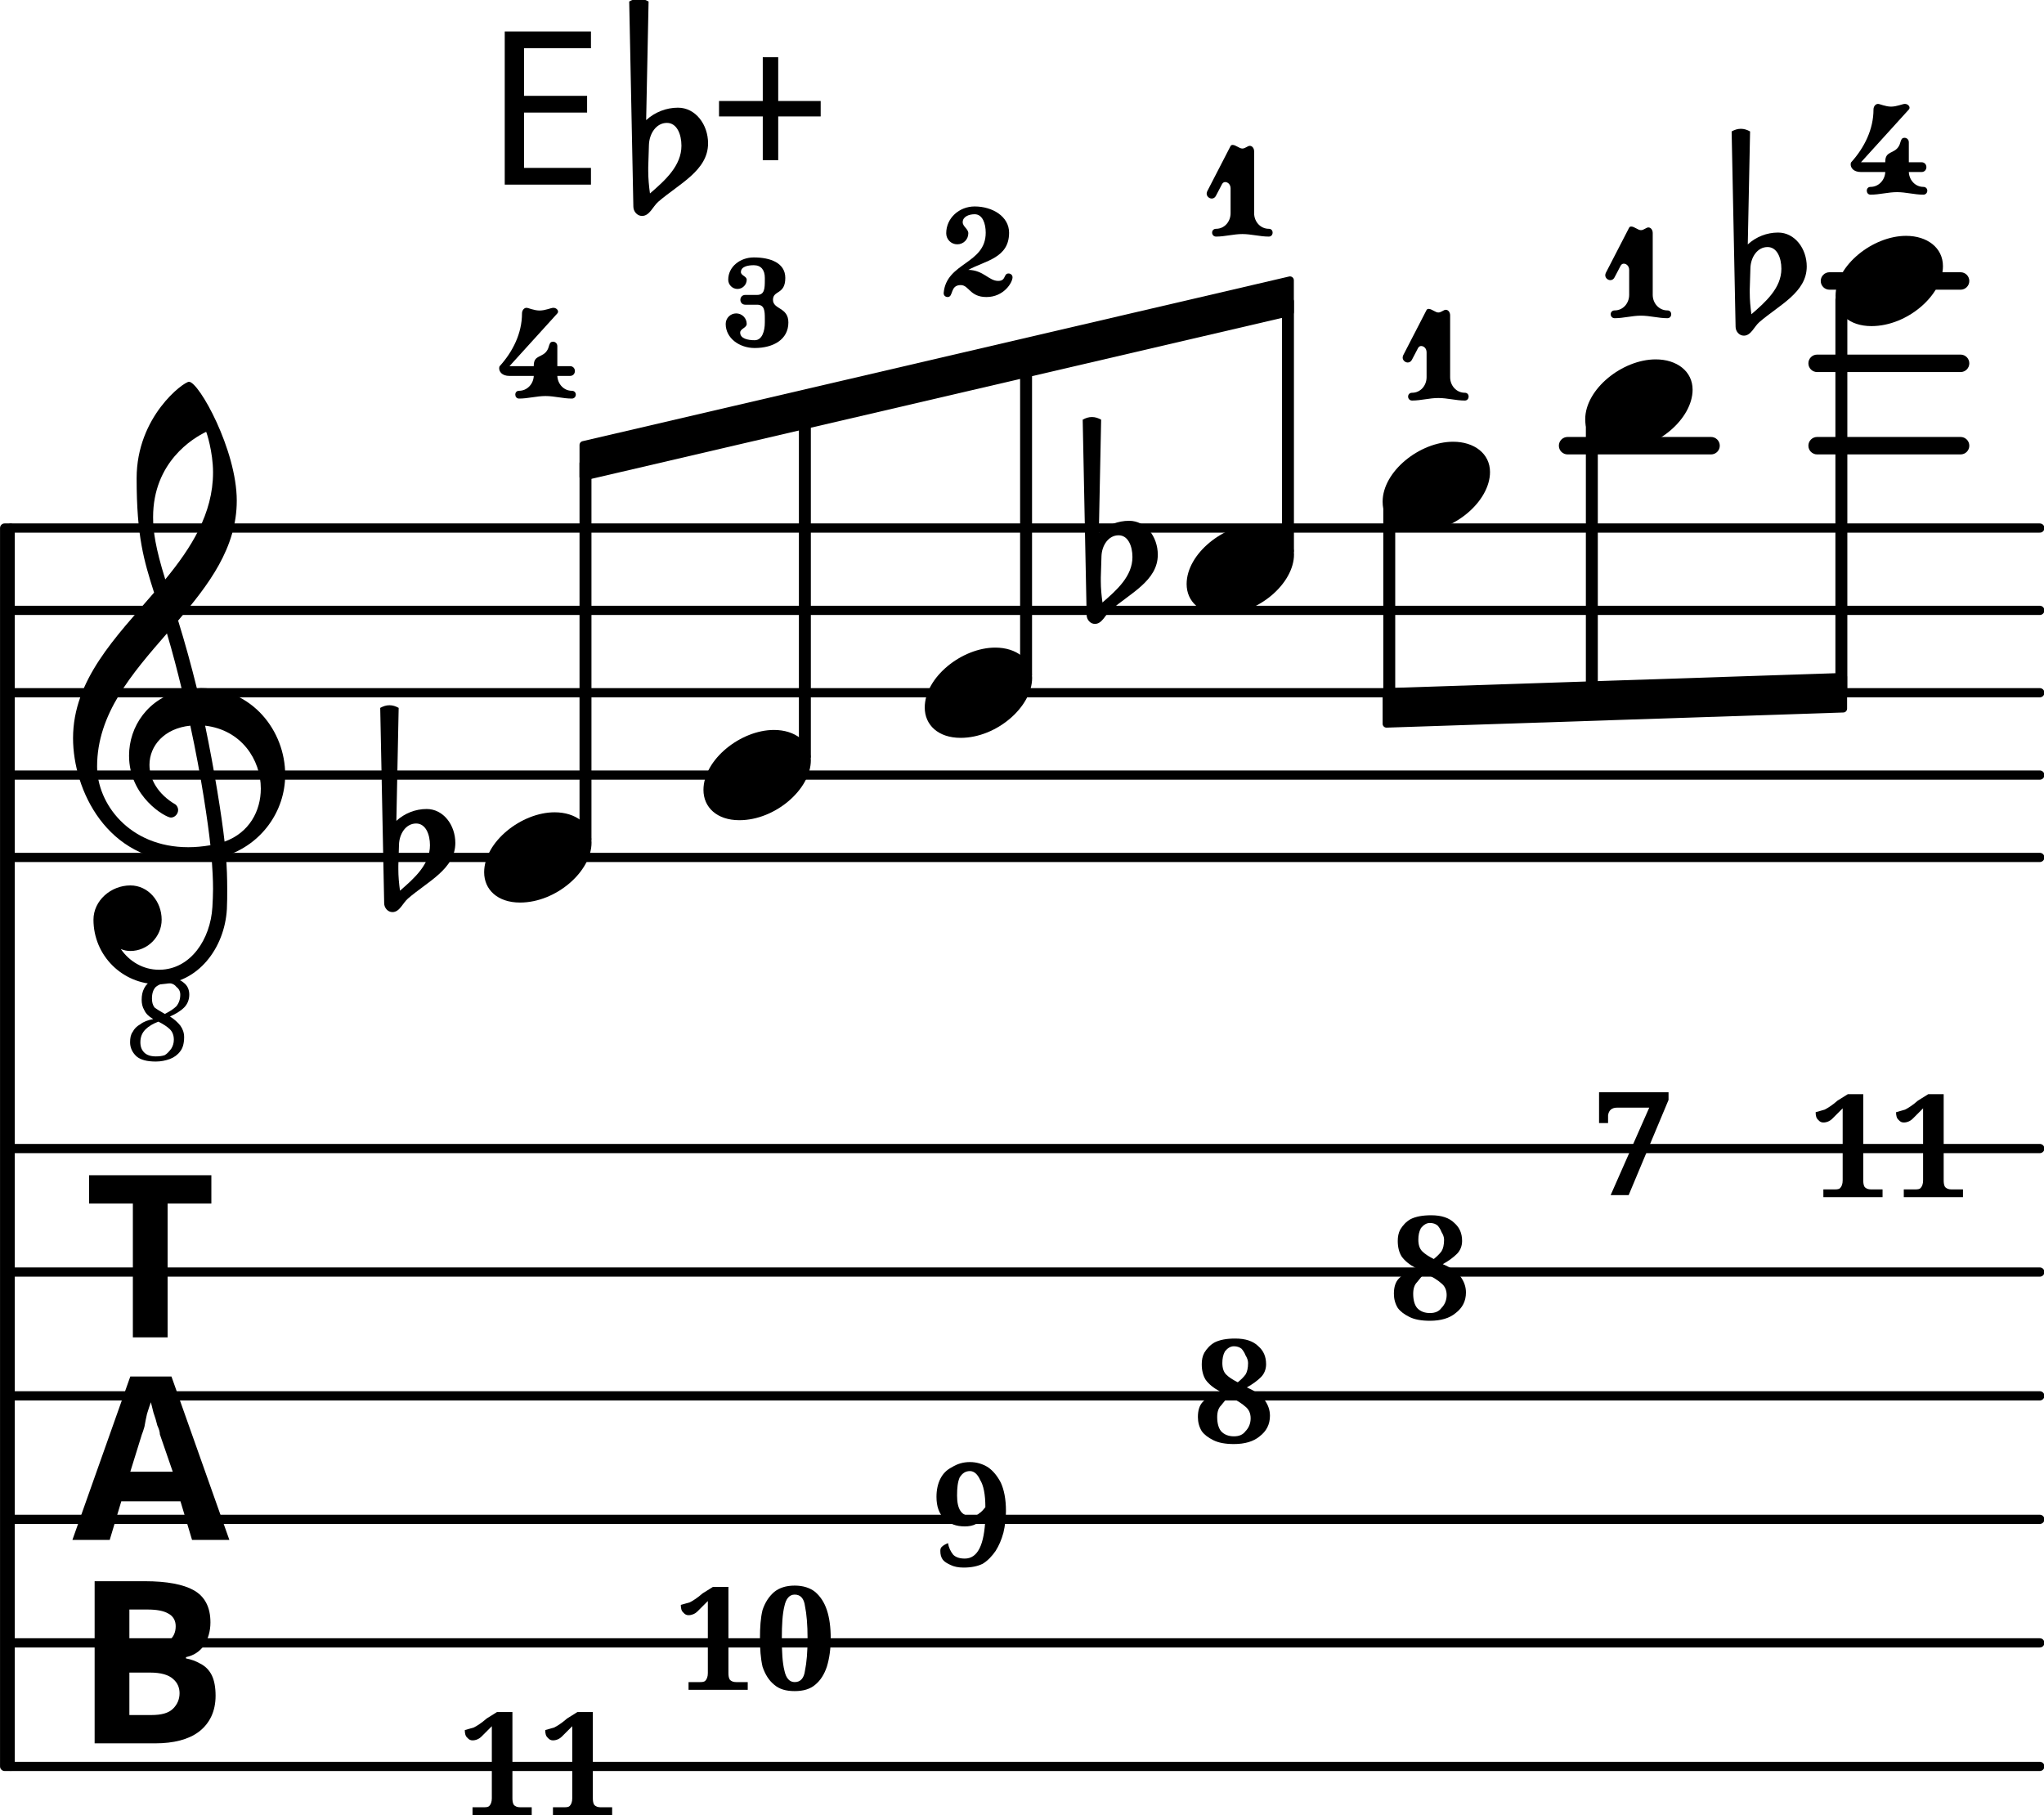
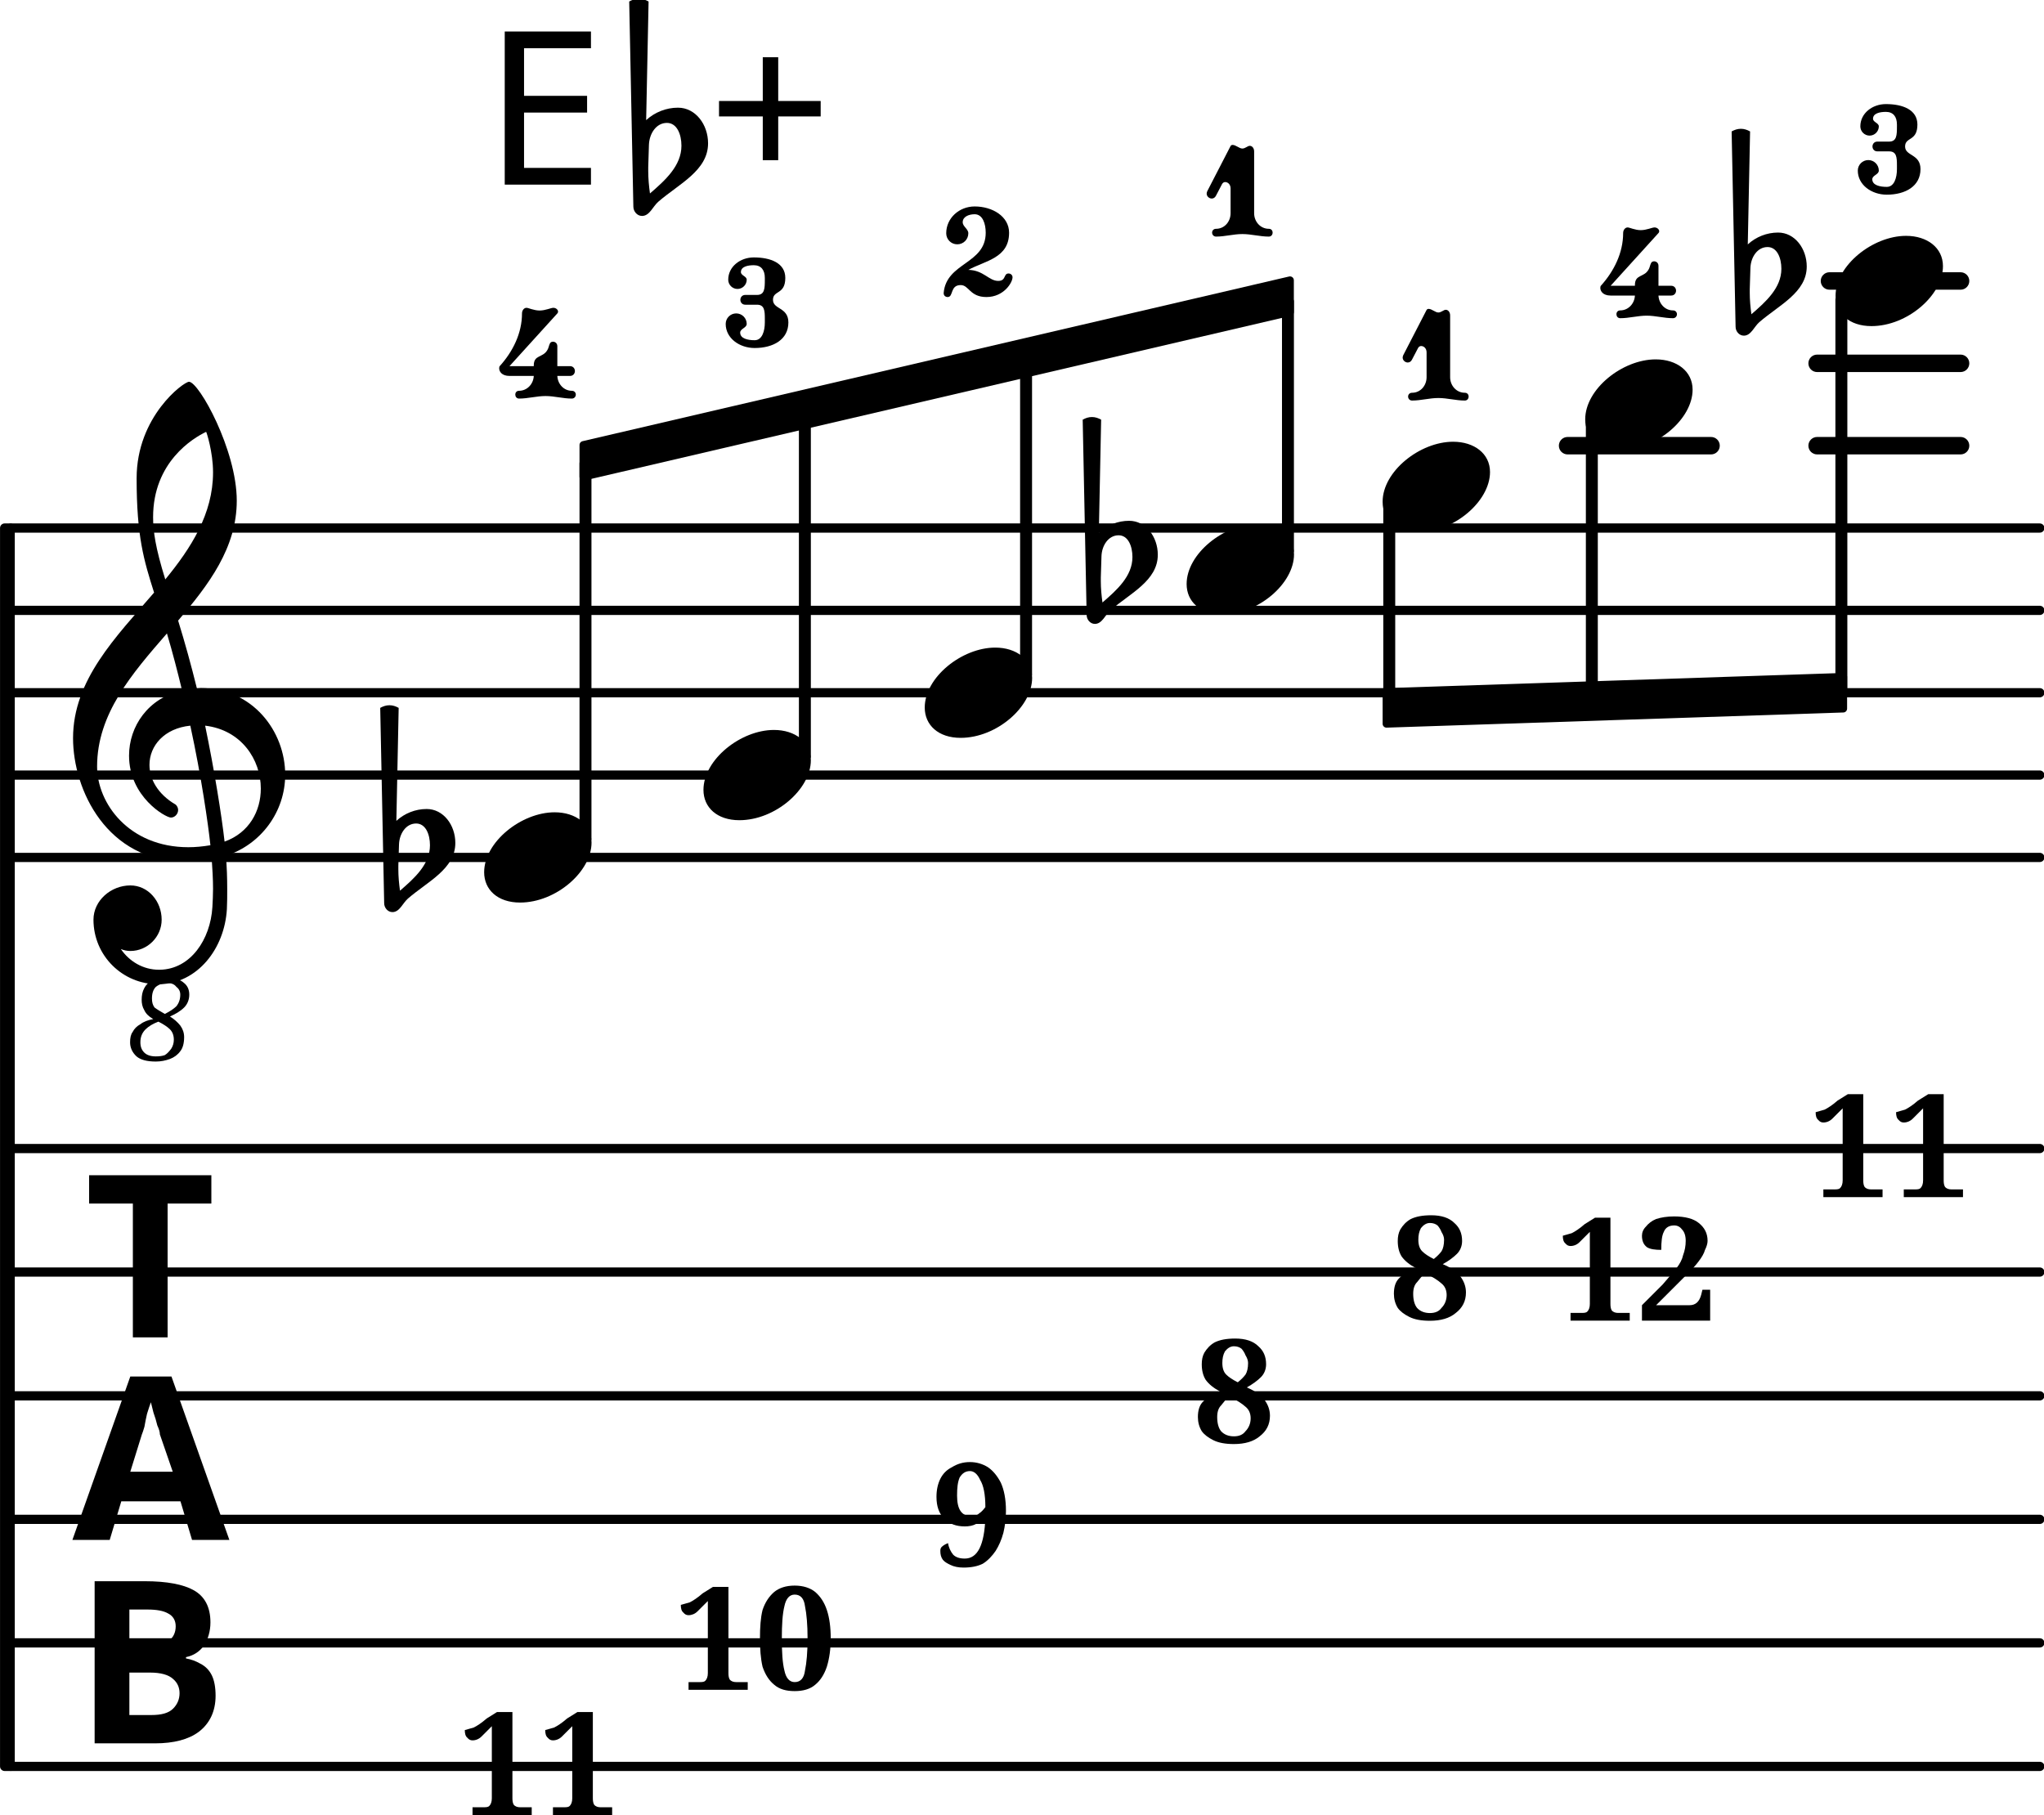
<svg xmlns="http://www.w3.org/2000/svg" preserveAspectRatio="xMidYMid meet" viewBox="-0.079 -6.17 24.82 22.04">
  <g transform="translate(0, -2.758)">
    <rect x="22.03" y="-0.106" width="1.804" height="0.212" ry="0.106" fill="currentColor" />
  </g>
  <g transform="translate(0, -1.758)">
    <rect x="21.88" y="-0.106" width="1.954" height="0.212" ry="0.106" fill="currentColor" />
  </g>
  <g transform="translate(0, -0.7578)">
    <rect x="21.88" y="-0.106" width="1.954" height="0.212" ry="0.106" fill="currentColor" />
  </g>
  <g transform="translate(0, -0.7578)">
    <rect x="18.85" y="-0.106" width="1.954" height="0.212" ry="0.106" fill="currentColor" />
  </g>
  <g transform="translate(0, 4.242)">
    <line stroke-linejoin="round" stroke-linecap="round" stroke-width="0.112" stroke="currentColor" x1="0.056" y1="0" x2="24.69" y2="0" />
  </g>
  <g transform="translate(0, 3.242)">
    <line stroke-linejoin="round" stroke-linecap="round" stroke-width="0.112" stroke="currentColor" x1="0.056" y1="0" x2="24.69" y2="0" />
  </g>
  <g transform="translate(0, 2.242)">
    <line stroke-linejoin="round" stroke-linecap="round" stroke-width="0.112" stroke="currentColor" x1="0.056" y1="0" x2="24.69" y2="0" />
  </g>
  <g transform="translate(0, 1.242)">
    <line stroke-linejoin="round" stroke-linecap="round" stroke-width="0.112" stroke="currentColor" x1="0.056" y1="0" x2="24.69" y2="0" />
  </g>
  <g transform="translate(0, 0.2422)">
    <line stroke-linejoin="round" stroke-linecap="round" stroke-width="0.112" stroke="currentColor" x1="0.056" y1="0" x2="24.69" y2="0" />
  </g>
  <g transform="translate(0, 15.28)">
    <line stroke-linejoin="round" stroke-linecap="round" stroke-width="0.112" stroke="currentColor" x1="0.056" y1="0" x2="24.69" y2="0" />
  </g>
  <g transform="translate(0, 13.78)">
    <line stroke-linejoin="round" stroke-linecap="round" stroke-width="0.112" stroke="currentColor" x1="0.056" y1="0" x2="24.69" y2="0" />
  </g>
  <g transform="translate(0, 12.28)">
    <line stroke-linejoin="round" stroke-linecap="round" stroke-width="0.112" stroke="currentColor" x1="0.056" y1="0" x2="24.69" y2="0" />
  </g>
  <g transform="translate(0, 10.78)">
    <line stroke-linejoin="round" stroke-linecap="round" stroke-width="0.112" stroke="currentColor" x1="0.056" y1="0" x2="24.69" y2="0" />
  </g>
  <g transform="translate(0, 9.277)">
    <line stroke-linejoin="round" stroke-linecap="round" stroke-width="0.112" stroke="currentColor" x1="0.056" y1="0" x2="24.69" y2="0" />
  </g>
  <g transform="translate(0, 7.777)">
    <line stroke-linejoin="round" stroke-linecap="round" stroke-width="0.112" stroke="currentColor" x1="0.056" y1="0" x2="24.69" y2="0" />
  </g>
  <g transform="translate(16.71, 2.426)">
    <polygon stroke-linejoin="round" stroke-linecap="round" stroke-width="0.094" fill="currentColor" stroke="currentColor" points="5.593 -0.377 5.593 0.009 0.047 0.193 0.047 -0.193" />
  </g>
  <g transform="translate(6.958, -0.5736)">
    <polygon stroke-linejoin="round" stroke-linecap="round" stroke-width="0.094" fill="currentColor" stroke="currentColor" points="8.627 -2.193 8.627 -1.807 0.047 0.193 0.047 -0.193" />
  </g>
  <g transform="translate(5.8, -3.928)">
    <text font-family="sans" font-size="2.616" text-anchor="start" fill="currentColor">
      <tspan>E</tspan>
    </text>
  </g>
  <g transform="translate(7.679, -4.245)">
    <path transform="scale(0.0042, -0.0042)" d="M29 39l-2 -64v-11c0 -22 2 -43 5 -65c44 38 91 80 91 138c0 33 -13 66 -42 66c-31 0 -51 -31 -52 -64zM-28 454c9 5 18 8 28 8s19 -3 28 -8l-7 -343c25 23 58 36 92 36c51 0 87 -49 87 -103c0 -79 -84 -117 -144 -169c-16 -14 -25 -41 -47 -41c-14 0 -25 13 -25 27z" fill="currentColor" />
  </g>
  <g transform="translate(8.527, -3.928)">
    <text font-family="sans" font-size="2.616" text-anchor="start" fill="currentColor">
      <tspan>+</tspan>
    </text>
  </g>
  <g transform="translate(5.8, 4.242)">
    <path transform="scale(0.004, -0.004)" d="M0 -45c0 92 113 182 214 182c64 0 112 -36 112 -92c0 -88 -108 -182 -217 -182c-68 0 -109 39 -109 92z" fill="currentColor" />
  </g>
  <g transform="translate(5.989, -1.33)">
    <path transform="scale(0.0022, -0.0022)" d="M148 501c10 0 41 -15 72 -15c32 0 63 15 76 15c15 0 26 -11 26 -21c0 -4 -1 -7 -4 -10l-264 -291h134v4c0 60 50 41 75 85c7 11 8 24 14 36c3 7 10 10 17 10c11 0 24 -8 24 -25v-110h70c18 0 27 -14 27 -27s-9 -27 -27 -27h-70c2 -45 36 -82 80 -82c14 0 22 -10 22 -21 s-8 -22 -22 -22c-49 0 -96 14 -145 14s-97 -14 -146 -14c-14 0 -21 11 -21 22s7 21 21 21c44 0 79 37 81 82h-134c-43 0 -57 25 -57 42c0 5 1 10 3 12c73 81 123 182 123 291c0 17 11 31 25 31z" fill="currentColor" />
  </g>
  <g transform="translate(0.8, 3.242)">
    <path transform="scale(0.004, -0.004)" d="M265 -635h-5c-108 0 -196 87 -196 196c0 58 53 104 112 104c54 0 95 -48 95 -104c0 -52 -43 -95 -95 -95c-10 0 -20 2 -29 6c26 -38 68 -63 116 -63h3zM403 150c28 -135 50 -272 59 -352c75 27 110 93 110 161c0 88 -59 178 -169 191zM75 26c0 -112 97 -245 277 -245 c21 0 43 2 67 6c-7 65 -27 206 -61 363c-79 -8 -124 -61 -124 -119c0 -43 25 -89 80 -121c5 -5 7 -11 7 -16c0 -12 -10 -23 -22 -23c-16 0 -127 63 -127 188c0 89 58 175 161 198c-14 58 -29 116 -46 173c-106 -122 -212 -244 -212 -404zM354 1194c30 0 145 -207 145 -361 c0 -143 -85 -255 -178 -364c21 -68 40 -137 57 -206c4 0 8 1 12 1c156 0 256 -130 256 -263c0 -113 -74 -212 -180 -246c3 -34 4 -68 4 -102c0 -20 0 -40 -1 -60c-7 -120 -89 -225 -204 -228l1 44c93 2 153 92 159 190c1 19 2 37 2 56c0 30 -2 60 -4 90 c-28 -5 -54 -8 -79 -8c-240 0 -342 219 -342 375c0 177 130 307 246 442c-31 98 -53 170 -53 347c0 188 143 293 159 293zM427 919c0 62 -20 123 -21 123c-40 -19 -161 -92 -161 -259c0 -42 7 -93 37 -189c78 95 145 199 145 325z" fill="currentColor" />
  </g>
  <g transform="translate(1.485, 6.705)">
    <text font-family="serif" font-style="italic" font-size="1.386" text-anchor="start" fill="currentColor">
      <tspan>8</tspan>
    </text>
  </g>
  <g transform="translate(5.487, 15.87)">
    <text font-family="serif" font-weight="bold" font-size="1.746" text-anchor="start" fill="currentColor">
      <tspan>11</tspan>
    </text>
  </g>
  <g transform="translate(0.9406, 10.07)">
    <text font-family="sans" font-weight="bold" font-size="2.772" text-anchor="start" fill="currentColor">
      <tspan>T</tspan>
    </text>
  </g>
  <g transform="translate(0.8, 12.53)">
    <text font-family="sans" font-weight="bold" font-size="2.772" text-anchor="start" fill="currentColor">
      <tspan>A</tspan>
    </text>
  </g>
  <g transform="translate(0.8201, 15)">
    <text font-family="sans" font-weight="bold" font-size="2.772" text-anchor="start" fill="currentColor">
      <tspan>B</tspan>
    </text>
  </g>
  <g transform="translate(7.03, 2.242)">
    <rect x="-0.072" y="-2.833" width="0.145" height="4.653" ry="0.047" fill="currentColor" />
  </g>
  <g transform="translate(4.65, 4.242)">
    <path transform="scale(0.004, -0.004)" d="M29 39l-2 -64v-11c0 -22 2 -43 5 -65c44 38 91 80 91 138c0 33 -13 66 -42 66c-31 0 -51 -31 -52 -64zM-28 454c9 5 18 8 28 8s19 -3 28 -8l-7 -343c25 23 58 36 92 36c51 0 87 -49 87 -103c0 -79 -84 -117 -144 -169c-16 -14 -25 -41 -47 -41c-14 0 -25 13 -25 27z" fill="currentColor" />
  </g>
  <g transform="translate(8.463, 3.242)">
    <path transform="scale(0.004, -0.004)" d="M0 -45c0 92 113 182 214 182c64 0 112 -36 112 -92c0 -88 -108 -182 -217 -182c-68 0 -109 39 -109 92z" fill="currentColor" />
  </g>
  <g transform="translate(8.733, -1.944)">
    <path transform="scale(0.0022, -0.0022)" d="M261 266c0 -54 85 -40 85 -125c0 -94 -83 -141 -186 -141c-84 0 -160 54 -160 133c0 32 26 58 58 58s58 -26 58 -58c0 -22 -36 -26 -36 -48c0 -33 42 -42 80 -42c41 0 56 50 56 98v21c0 44 -2 77 -43 77h-65c-18 0 -27 14 -27 27s9 27 27 27h65c42 0 43 36 43 83v11 c0 43 -20 70 -61 70c-34 0 -71 -8 -71 -38c0 -19 32 -23 32 -42c0 -28 -23 -51 -51 -51s-51 23 -51 51c0 72 66 123 141 123c93 0 174 -31 174 -113c0 -94 -68 -67 -68 -121z" fill="currentColor" />
  </g>
  <g transform="translate(8.11, 14.35)">
    <text font-family="serif" font-weight="bold" font-size="1.746" text-anchor="start" fill="currentColor">
      <tspan>10</tspan>
    </text>
  </g>
  <g transform="translate(9.694, 2.242)">
    <rect x="-0.072" y="-3.447" width="0.145" height="4.267" ry="0.047" fill="currentColor" />
  </g>
  <g transform="translate(11.15, 2.242)">
    <path transform="scale(0.004, -0.004)" d="M0 -45c0 92 113 182 214 182c64 0 112 -36 112 -92c0 -88 -108 -182 -217 -182c-68 0 -109 39 -109 92z" fill="currentColor" />
  </g>
  <g transform="translate(11.38, -2.563)">
    <path transform="scale(0.0022, -0.0022)" d="M94 66c-60 0 -39 -66 -72 -66c-11 0 -22 7 -22 21v2c15 169 232 158 232 332c0 50 -17 102 -61 102c-33 0 -66 -14 -66 -44c0 -24 31 -37 31 -61c0 -34 -27 -61 -61 -61s-61 27 -61 61c0 84 72 148 157 148c98 0 190 -55 190 -145c0 -140 -131 -154 -225 -205 c85 -2 113 -61 165 -61c45 0 28 41 57 41c11 0 22 -8 22 -21c0 -29 -48 -109 -144 -109c-92 0 -96 66 -142 66z" fill="currentColor" />
  </g>
  <g transform="translate(11.23, 12.85)">
    <text font-family="serif" font-weight="bold" font-size="1.746" text-anchor="start" fill="currentColor">
      <tspan>9</tspan>
    </text>
  </g>
  <g transform="translate(12.38, 2.242)">
    <rect x="-0.072" y="-4.065" width="0.145" height="3.886" ry="0.047" fill="currentColor" />
  </g>
  <g transform="translate(14.33, 0.7422)">
    <path transform="scale(0.004, -0.004)" d="M0 -45c0 92 113 182 214 182c64 0 112 -36 112 -92c0 -88 -108 -182 -217 -182c-68 0 -109 39 -109 92z" fill="currentColor" />
  </g>
  <g transform="translate(14.58, -3.297)">
    <path transform="scale(0.0022, -0.0022)" d="M194 486c16 0 29 15 41 15c13 0 24 -13 24 -31v-341c0 -47 35 -86 81 -86c14 0 21 -10 21 -21s-7 -22 -21 -22c-49 0 -97 14 -146 14s-96 -14 -145 -14c-14 0 -22 11 -22 22s8 21 22 21c46 0 80 39 80 86v137c0 23 -16 35 -30 35c-7 0 -13 -4 -17 -11l-34 -65 c-5 -10 -14 -15 -23 -15c-14 0 -28 12 -28 27c0 4 1 8 3 13l129 250c2 4 7 6 11 6c18 0 37 -20 54 -20z" fill="currentColor" />
  </g>
  <g transform="translate(14.42, 11.35)">
    <text font-family="serif" font-weight="bold" font-size="1.746" text-anchor="start" fill="currentColor">
      <tspan>8</tspan>
    </text>
  </g>
  <g transform="translate(15.56, 2.242)">
    <rect x="-0.072" y="-4.799" width="0.145" height="3.12" ry="0.047" fill="currentColor" />
  </g>
  <g transform="translate(-0.0786, 7.759)">
    <rect x="0" y="-7.573" width="0.179" height="15.15" ry="0.056" fill="currentColor" />
  </g>
  <g transform="translate(16.71, -0.2578)">
    <path transform="scale(0.004, -0.004)" d="M0 -45c0 92 113 182 214 182c64 0 112 -36 112 -92c0 -88 -108 -182 -217 -182c-68 0 -109 39 -109 92z" fill="currentColor" />
  </g>
  <g transform="translate(16.96, -1.306)">
    <path transform="scale(0.0022, -0.0022)" d="M194 486c16 0 29 15 41 15c13 0 24 -13 24 -31v-341c0 -47 35 -86 81 -86c14 0 21 -10 21 -21s-7 -22 -21 -22c-49 0 -97 14 -146 14s-96 -14 -145 -14c-14 0 -22 11 -22 22s8 21 22 21c46 0 80 39 80 86v137c0 23 -16 35 -30 35c-7 0 -13 -4 -17 -11l-34 -65 c-5 -10 -14 -15 -23 -15c-14 0 -28 12 -28 27c0 4 1 8 3 13l129 250c2 4 7 6 11 6c18 0 37 -20 54 -20z" fill="currentColor" />
  </g>
  <g transform="translate(16.8, 9.853)">
    <text font-family="serif" font-weight="bold" font-size="1.746" text-anchor="start" fill="currentColor">
      <tspan>8</tspan>
    </text>
  </g>
  <g transform="translate(16.79, 2.242)">
    <rect x="-0.072" y="-2.321" width="0.145" height="2.502" ry="0.047" fill="currentColor" />
  </g>
  <g transform="translate(19.17, -1.258)">
    <path transform="scale(0.004, -0.004)" d="M0 -45c0 92 113 182 214 182c64 0 112 -36 112 -92c0 -88 -108 -182 -217 -182c-68 0 -109 39 -109 92z" fill="currentColor" />
  </g>
-   <g transform="translate(19.42, -2.306)">
-     <path transform="scale(0.0022, -0.0022)" d="M194 486c16 0 29 15 41 15c13 0 24 -13 24 -31v-341c0 -47 35 -86 81 -86c14 0 21 -10 21 -21s-7 -22 -21 -22c-49 0 -97 14 -146 14s-96 -14 -145 -14c-14 0 -22 11 -22 22s8 21 22 21c46 0 80 39 80 86v137c0 23 -16 35 -30 35c-7 0 -13 -4 -17 -11l-34 -65 c-5 -10 -14 -15 -23 -15c-14 0 -28 12 -28 27c0 4 1 8 3 13l129 250c2 4 7 6 11 6c18 0 37 -20 54 -20z" fill="currentColor" />
+   <g transform="translate(19.36, -2.306)">
+     <path transform="scale(0.0022, -0.0022)" d="M148 501c10 0 41 -15 72 -15c32 0 63 15 76 15c15 0 26 -11 26 -21c0 -4 -1 -7 -4 -10l-264 -291h134v4c0 60 50 41 75 85c7 11 8 24 14 36c3 7 10 10 17 10c11 0 24 -8 24 -25v-110h70c18 0 27 -14 27 -27s-9 -27 -27 -27h-70c2 -45 36 -82 80 -82c14 0 22 -10 22 -21 s-8 -22 -22 -22c-49 0 -96 14 -145 14s-97 -14 -146 -14c-14 0 -21 11 -21 22s7 21 21 21c44 0 79 37 81 82h-134c-43 0 -57 25 -57 42c0 5 1 10 3 12c73 81 123 182 123 291c0 17 11 31 25 31z" fill="currentColor" />
  </g>
-   <g transform="translate(19.26, 8.343)">
+   <g transform="translate(18.82, 9.867)">
    <text font-family="serif" font-weight="bold" font-size="1.746" text-anchor="start" fill="currentColor">
-       <tspan>7</tspan>
+       <tspan>12</tspan>
    </text>
  </g>
  <g transform="translate(19.25, 2.242)">
    <rect x="-0.072" y="-3.321" width="0.145" height="3.422" ry="0.047" fill="currentColor" />
  </g>
  <g transform="translate(22.21, -2.758)">
    <path transform="scale(0.004, -0.004)" d="M0 -45c0 92 113 182 214 182c64 0 112 -36 112 -92c0 -88 -108 -182 -217 -182c-68 0 -109 39 -109 92z" fill="currentColor" />
  </g>
-   <g transform="translate(22.4, -3.806)">
-     <path transform="scale(0.0022, -0.0022)" d="M148 501c10 0 41 -15 72 -15c32 0 63 15 76 15c15 0 26 -11 26 -21c0 -4 -1 -7 -4 -10l-264 -291h134v4c0 60 50 41 75 85c7 11 8 24 14 36c3 7 10 10 17 10c11 0 24 -8 24 -25v-110h70c18 0 27 -14 27 -27s-9 -27 -27 -27h-70c2 -45 36 -82 80 -82c14 0 22 -10 22 -21 s-8 -22 -22 -22c-49 0 -96 14 -145 14s-97 -14 -146 -14c-14 0 -21 11 -21 22s7 21 21 21c44 0 79 37 81 82h-134c-43 0 -57 25 -57 42c0 5 1 10 3 12c73 81 123 182 123 291c0 17 11 31 25 31z" fill="currentColor" />
+   <g transform="translate(22.48, -3.806)">
+     <path transform="scale(0.0022, -0.0022)" d="M261 266c0 -54 85 -40 85 -125c0 -94 -83 -141 -186 -141c-84 0 -160 54 -160 133c0 32 26 58 58 58s58 -26 58 -58c0 -22 -36 -26 -36 -48c0 -33 42 -42 80 -42c41 0 56 50 56 98v21c0 44 -2 77 -43 77h-65c-18 0 -27 14 -27 27s9 27 27 27h65c42 0 43 36 43 83v11 c0 43 -20 70 -61 70c-34 0 -71 -8 -71 -38c0 -19 32 -23 32 -42c0 -28 -23 -51 -51 -51s-51 23 -51 51c0 72 66 123 141 123c93 0 174 -31 174 -113c0 -94 -68 -67 -68 -121z" fill="currentColor" />
  </g>
  <g transform="translate(21.89, 8.367)">
    <text font-family="serif" font-weight="bold" font-size="1.746" text-anchor="start" fill="currentColor">
      <tspan>11</tspan>
    </text>
  </g>
  <g transform="translate(22.28, 2.242)">
    <rect x="-0.072" y="-4.821" width="0.145" height="4.823" ry="0.047" fill="currentColor" />
  </g>
  <g transform="translate(21.06, -2.758)">
    <path transform="scale(0.004, -0.004)" d="M29 39l-2 -64v-11c0 -22 2 -43 5 -65c44 38 91 80 91 138c0 33 -13 66 -42 66c-31 0 -51 -31 -52 -64zM-28 454c9 5 18 8 28 8s19 -3 28 -8l-7 -343c25 23 58 36 92 36c51 0 87 -49 87 -103c0 -79 -84 -117 -144 -169c-16 -14 -25 -41 -47 -41c-14 0 -25 13 -25 27z" fill="currentColor" />
  </g>
  <g transform="translate(13.18, 0.7422)">
    <path transform="scale(0.004, -0.004)" d="M29 39l-2 -64v-11c0 -22 2 -43 5 -65c44 38 91 80 91 138c0 33 -13 66 -42 66c-31 0 -51 -31 -52 -64zM-28 454c9 5 18 8 28 8s19 -3 28 -8l-7 -343c25 23 58 36 92 36c51 0 87 -49 87 -103c0 -79 -84 -117 -144 -169c-16 -14 -25 -41 -47 -41c-14 0 -25 13 -25 27z" fill="currentColor" />
  </g>
</svg>
